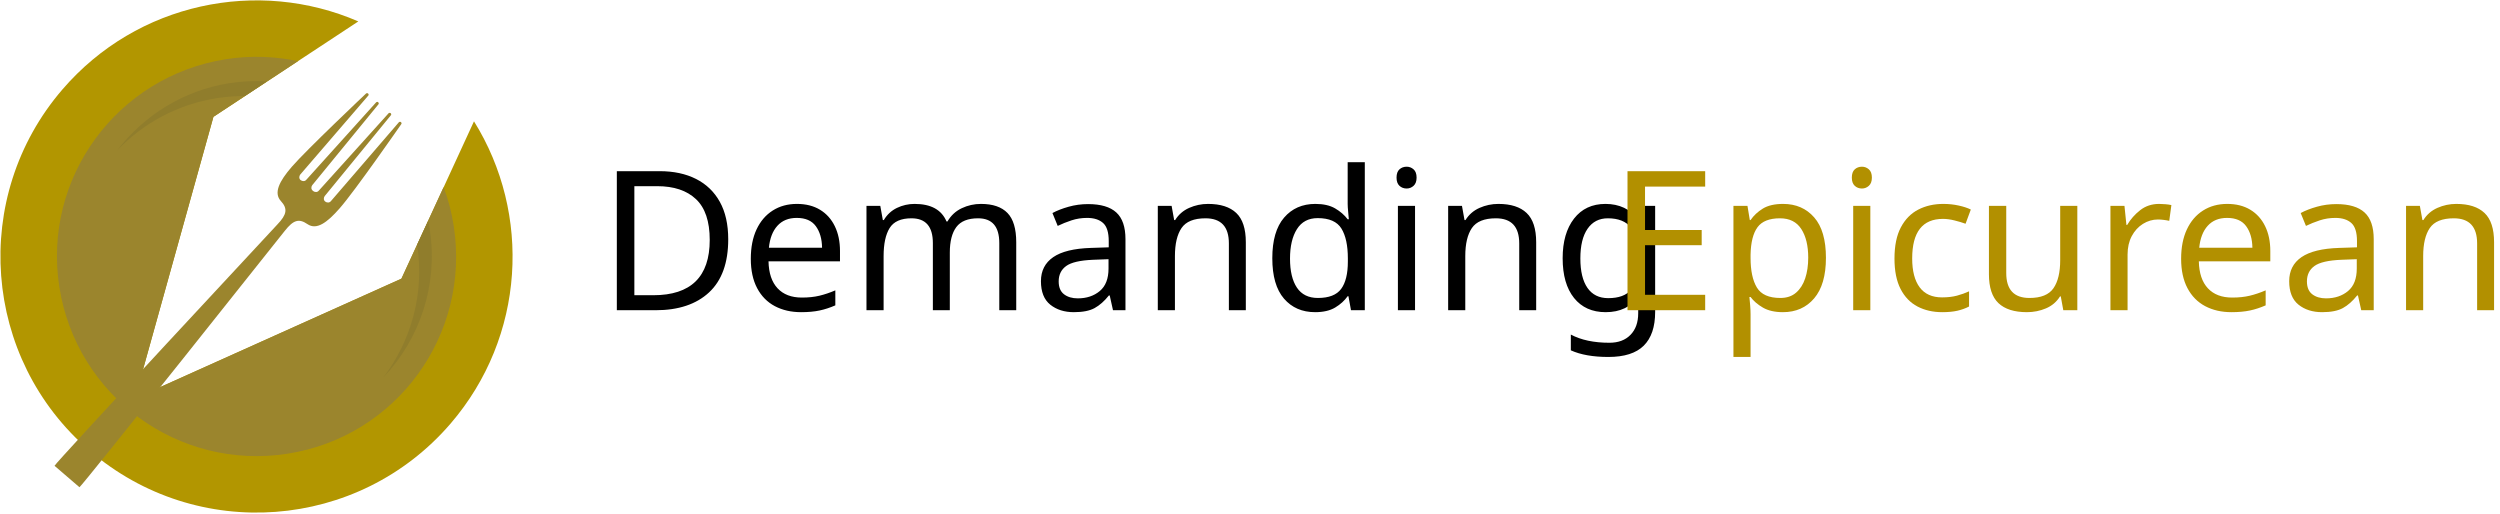
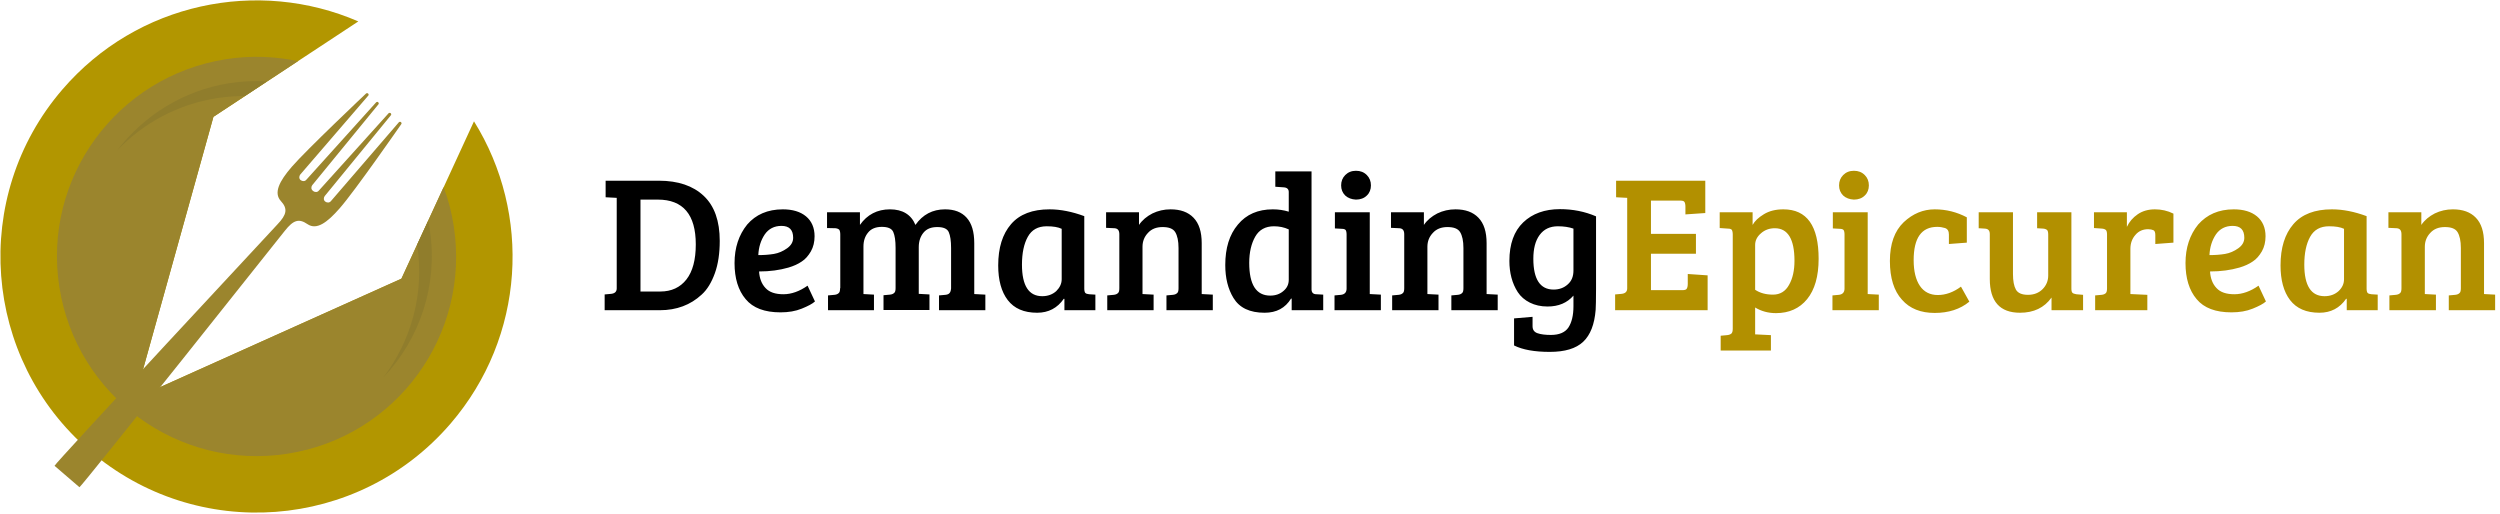
<svg xmlns="http://www.w3.org/2000/svg" viewBox="0 0 1283.8 263.5">
  <path fill="#B29600" d="M243.4 62.3l-37.2 80.8-136.9 61.5L109.6 60 184 11C132.6-11.3 70.5 1.2 32 46c-47.3 55-41.1 138.1 14 185.4 55.1 47.4 138.1 41.1 185.4-13.9 38.4-44.7 41.6-107.7 12-155.2z" />
  <path fill="#9B852D" d="M227.8 96.1l-21.7 47-136.8 61.5L109.6 60 153 31.4c-11.8-2.5-24.3-3-37-1-56 8.8-94.3 61.2-85.5 117.1s61.1 94.2 117.1 85.5 94.1-61.1 85.4-117c-1.1-7-2.8-13.6-5.2-19.9z" />
  <g fill="#907D2C">
    <path d="M125.7 49.3l11.3-7.5c-6.3-.4-12.7-.1-19.2.9-23.8 3.8-44 16.7-57.6 34.5C73.4 63.4 91 53.6 111.4 50.4c4.8-.7 9.6-1.1 14.3-1.1zM219.9 113.4l-5.7 12.3c3.9 25.1-3.1 49.4-17.4 68.2 18.6-19.6 28.3-47.2 23.9-76-.3-1.5-.5-3-.8-4.5z" />
  </g>
  <path fill="#9B852D" d="M206.1 63.7c.2-.3.1-.7-.2-1-.3-.2-.7-.2-1 0L170 103.2l-.1.1c-.7.9-2 .9-2.9.2-.9-.7-.9-2-.2-2.9l.1-.1 33.9-41.4c.2-.3.1-.7-.2-1-.3-.2-.7-.2-1 0l-35.8 39.7-.1.1c-.7.9-2 .9-2.9.2l-.1-.1-.1-.1c-.9-.7-.9-2-.2-2.9l.1-.1 33.9-41.4c.2-.3.1-.7-.2-1s-.7-.2-1 0l-35.8 39.7-.1.1c-.7.9-2 .9-2.9.2-.9-.7-.9-2-.2-2.9l.1-.1L189.2 49c.2-.3.1-.7-.2-1-.3-.2-.7-.2-1 0 0 0-30.6 28.9-38.2 37.7-6.3 7.3-9.4 13.3-5.6 17.5 3.6 3.9 3.2 6.9-1.8 12.1 0 0-114.3 122.8-114.4 123.9l6.4 5.5 6.4 5.5c1.1-.3 105.4-131.6 105.4-131.6 4.5-5.7 7.3-6.5 11.7-3.5 4.7 3.2 10.1-.8 16.5-8.1 7.7-8.7 31.7-43.3 31.7-43.3z" />
-   <text transform="translate(307.053 159.307)">
-     <tspan x="0" y="0" font-family="'BreeSerif-Regular'" font-size="100">Demanding</tspan>
-     <tspan x="519" y="0" fill="#B29000" font-family="'BreeSerif-Regular'" font-size="100">Epi</tspan>
-     <tspan x="660.3" y="0" fill="#B29000" font-family="'BreeSerif-Regular'" font-size="100">c</tspan>
-     <tspan x="706.4" y="0" fill="#B29000" font-family="'BreeSerif-Regular'" font-size="100">urean</tspan>
-   </text>
+   <path d="M310.5 159.3v-8.1l3.3-.3c1.9-.2 2.9-1.1 2.9-2.8v-46.5l-5.7-.3v-8.5h27.4c9.8 0 17.5 2.6 23 7.8 5.5 5.2 8.2 12.9 8.2 23.1 0 6.3-.8 11.9-2.5 16.6-1.7 4.7-3.9 8.4-6.8 11-5.7 5.3-12.9 8-21.4 8h-28.4zm18.4-56.8v47.2h10.2c5.7 0 10.2-2.1 13.4-6.2 3.2-4.1 4.8-10.1 4.8-18 0-15.3-6.5-23-19.5-23h-8.9zM402 107.5c5 0 9 1.2 11.9 3.6 2.9 2.4 4.4 5.9 4.4 10.2 0 2.9-.6 5.5-1.9 7.8-1.3 2.2-2.8 4-4.7 5.2-1.9 1.3-4.1 2.3-6.8 3.1-4.5 1.3-9.5 2-15.1 2 .2 3.5 1.3 6.4 3.3 8.5 2 2.2 5.1 3.2 9.2 3.2s8.3-1.5 12.4-4.4l3.8 8.1c-1.3 1.2-3.6 2.4-6.8 3.7-3.2 1.3-6.8 1.9-10.9 1.9-8.1 0-14.1-2.2-17.9-6.8-3.8-4.5-5.7-10.7-5.7-18.5 0-7.9 2.2-14.5 6.5-19.8 4.4-5.1 10.5-7.8 18.3-7.8zm-4.6 22.9c2.4-.4 4.7-1.4 6.8-2.9 2.1-1.5 3.1-3.3 3.1-5.4 0-4.1-2-6.1-6-6.1-3.7 0-6.6 1.5-8.6 4.4-2 3-3.1 6.5-3.3 10.6 2.9 0 5.6-.2 8-.6zM424.7 117.1V109h16.9v6.5c3.7-5.3 8.9-8 15.4-8s10.9 2.7 13.1 8c3.7-5.3 8.8-8 15.2-8 4.8 0 8.5 1.4 11.1 4.3 2.6 2.9 3.9 7.2 3.9 13.1V151l5.7.3v8h-23.8v-7.6l3.3-.3c1-.1 1.7-.4 2.1-.9.4-.4.7-1.2.8-2.4v-20.7c0-3.7-.4-6.4-1.2-8.2-.8-1.8-2.8-2.6-5.9-2.6-3.1 0-5.4.9-7 2.8-1.6 1.9-2.5 4.4-2.5 7.5v24l5.5.3v8h-23.6v-7.6l3.3-.3c1-.1 1.7-.4 2.2-.9.5-.4.7-1.2.7-2.5v-20.6c0-3.7-.4-6.4-1.2-8.2-.8-1.8-2.8-2.6-5.9-2.6s-5.5 1-7 2.9c-1.6 1.9-2.4 4.3-2.4 7.2V151l5.4.3v8h-23.6v-7.6l3.3-.3c1-.1 1.7-.4 2.2-.9.5-.4.7-1.2.7-2.5h.1v-27.6c0-1.1-.2-1.9-.5-2.4-.4-.4-1-.7-2-.8l-4.3-.1zM556.8 111v37.2c0 1.1.2 1.8.5 2.2.4.4 1 .6 2 .7l3.2.2v8h-15.9v-5.8l-.3-.1c-3.3 4.8-7.9 7.2-13.7 7.2-6.8 0-11.8-2.2-15.1-6.5-3.3-4.3-4.9-10.3-4.9-17.8 0-9.1 2.2-16.1 6.6-21.2 4.4-5.1 11-7.6 19.8-7.6 5.6 0 11.6 1.2 17.8 3.5zm-11.6 32.4v-25.9c-1.9-.9-4.4-1.3-7.7-1.3-4.5 0-7.7 1.8-9.7 5.4-2 3.6-3 8.4-3 14.3 0 10.8 3.5 16.2 10.4 16.2 2.9 0 5.3-.9 7.2-2.6 1.8-1.8 2.8-3.8 2.8-6.1zM568 117v-8h16.9v6.5c1.7-2.5 4-4.4 6.9-5.9 2.9-1.4 6-2.1 9.3-2.1 5.1 0 9 1.4 11.8 4.3 2.8 2.9 4.2 7.2 4.2 13.1V151l5.7.3v8H599v-7.6l3.3-.3c1-.1 1.7-.4 2.2-.9.5-.4.7-1.2.7-2.5v-20.6c0-3.7-.6-6.4-1.7-8.2-1.1-1.8-3.3-2.6-6.5-2.6s-5.7 1-7.5 3c-1.9 2-2.8 4.4-2.8 7.1V151l5.7.3v8h-23.8v-7.6l3.3-.3c1-.1 1.7-.4 2.2-.9.5-.4.7-1.2.7-2.5v-27.7c0-2-.8-3-2.5-3.1l-4.3-.2zM653.6 107.5c2.9 0 5.6.4 8.2 1.2V98.6c0-1.5-.9-2.3-2.6-2.4l-4.3-.3V88h18.6v60.8c.1 1.5.9 2.3 2.5 2.3l3.5.2v8h-16.2v-5.9l-.3-.1c-3 4.9-7.5 7.3-13.6 7.3-7.6 0-12.9-2.5-16-7.6-2.8-4.6-4.2-10.2-4.2-16.9 0-8.7 2.1-15.6 6.5-20.8 4.3-5.2 10.3-7.8 17.9-7.8zm8.2 36.2v-25.9c-2.4-1.1-4.9-1.6-7.6-1.6-4.4 0-7.6 1.8-9.6 5.3s-3.1 8-3.1 13.5c0 11.2 3.6 16.8 10.8 16.8 2.7 0 5-.8 6.8-2.4 1.8-1.5 2.7-3.4 2.7-5.7zM703.4 109v42l5.7.3v8h-23.8v-7.6l3.3-.3c1.9-.2 2.9-1.3 2.9-3.2v-27.8c0-1.1-.2-1.9-.5-2.3-.4-.4-1-.6-2-.6l-3.5-.2V109h17.9zm-12.6-8.6c-1.4-1.4-2.1-3.1-2.1-5.2s.7-3.9 2.1-5.3c1.4-1.4 3.2-2.2 5.5-2.2s4.1.7 5.6 2.2c1.4 1.4 2.1 3.2 2.1 5.3 0 2.1-.7 3.9-2.1 5.2-1.4 1.4-3.3 2.1-5.6 2.1-2.2-.1-4.1-.8-5.5-2.1zM714.3 117v-8h16.9v6.5c1.7-2.5 4-4.4 6.9-5.9 2.9-1.4 6-2.1 9.3-2.1 5.1 0 9 1.4 11.8 4.3 2.8 2.9 4.2 7.2 4.2 13.1V151l5.7.3v8h-23.8v-7.6l3.3-.3c1-.1 1.7-.4 2.2-.9.5-.4.7-1.2.7-2.5v-20.6c0-3.7-.6-6.4-1.7-8.2-1.1-1.8-3.3-2.6-6.5-2.6s-5.7 1-7.5 3c-1.9 2-2.8 4.4-2.8 7.1V151l5.7.3v8h-23.8v-7.6l3.3-.3c1-.1 1.7-.4 2.2-.9.5-.4.7-1.2.7-2.5v-27.7c0-2-.8-3-2.5-3.1l-4.3-.2zM813 175.5c-3.7 3.5-9.4 5.2-17.2 5.2-7.8 0-13.9-1.1-18.3-3.3v-13.9l9.5-.8v4.8c0 1.8.8 3 2.5 3.6 1.7.6 4 .9 6.9.9 4.3 0 7.3-1.3 9-3.8 1.7-2.6 2.6-6.2 2.6-10.9v-5.5c-3.2 3.7-7.6 5.6-13.3 5.6-3.5 0-6.5-.7-9.1-2-2.6-1.3-4.7-3.1-6.2-5.4-2.9-4.5-4.3-9.9-4.3-16 0-8.7 2.4-15.3 7.1-19.8 4.7-4.5 11-6.8 18.9-6.8 6.5 0 12.7 1.2 18.5 3.7v37.1c0 5.7-.1 9.3-.2 10.9-.6 7.5-2.7 12.9-6.4 16.4zm-5-36.6v-21.5c-2.3-.8-5-1.2-8-1.2-4.1 0-7.2 1.5-9.4 4.5s-3.2 7.1-3.2 12.2c0 10.5 3.5 15.8 10.4 15.8 2.9 0 5.3-.9 7.2-2.6 2.1-1.8 3-4.2 3-7.2z" />
+   <path fill="#B29000" d="M876.9 159.3h-47.5v-8.1l3.3-.3c1.9-.2 2.9-1.1 2.9-2.8v-46.5l-5.7-.3v-8.5h45.8v16.6l-10.2.7v-4c0-1.1-.2-1.9-.5-2.4s-1.1-.7-2.4-.7h-14.8v17.1h23.1v10.2h-23.1V149h16.1c1.2 0 2-.2 2.3-.8.3-.5.5-1.3.5-2.5v-5l10.2.7v17.9zM889.8 168.8v-48.4c0-1.1-.2-1.9-.5-2.4-.4-.4-1-.6-2-.6l-4.2-.3V109H900v6.5c1.1-2 3-3.8 5.8-5.5 2.8-1.7 6.1-2.5 10-2.5 12.1 0 18.1 8.5 18.1 25.4 0 9-2 15.9-5.9 20.7-3.9 4.8-9.3 7.2-16 7.2-4 0-7.6-1-10.7-2.9v13.8l8.1.4v7.9h-25.8v-7.6l3.3-.3c1-.1 1.7-.4 2.2-.8.5-.5.7-1.3.7-2.5zm31.7-34.9c0-11.1-3.4-16.7-10.1-16.7-2.8 0-5.2.9-7.1 2.6-2 1.7-3 3.7-3 6v23c2.5 1.7 5.6 2.5 9.2 2.5 3.6 0 6.4-1.7 8.2-5 1.9-3.3 2.8-7.5 2.8-12.4zM959.1 109v42l5.7.3v8H941v-7.6l3.3-.3c1.9-.2 2.9-1.3 2.9-3.2v-27.8c0-1.1-.2-1.9-.5-2.3-.4-.4-1-.6-2-.6l-3.5-.2V109h17.9zm-12.6-8.6c-1.4-1.4-2.1-3.1-2.1-5.2s.7-3.9 2.1-5.3c1.4-1.4 3.2-2.2 5.5-2.2s4.1.7 5.6 2.2c1.4 1.4 2.1 3.2 2.1 5.3 0 2.1-.7 3.9-2.1 5.2-1.4 1.4-3.3 2.1-5.6 2.1-2.2-.1-4.1-.8-5.5-2.1zM985.9 146.8c2.1 3.1 5.2 4.7 9.2 4.7 4 0 8-1.4 11.9-4.3l4.3 7.7c-4.7 3.9-10.7 5.8-17.8 5.8-7.1 0-12.8-2.2-16.8-6.8-4.1-4.5-6.2-11.1-6.2-19.9 0-8.8 2.4-15.4 7.1-19.9 4.7-4.4 10-6.6 15.9-6.6s11.4 1.4 16.5 4.1v13l-9.2.7v-4.8c0-1.8-.6-2.9-2-3.4-1.3-.4-2.6-.6-4-.6-8.1 0-12.1 5.7-12.1 17.1 0 5.7 1.1 10.1 3.2 13.2zM1069.7 151.4v7.9h-16.2v-6.5c-3.7 5.2-9.1 7.8-16.2 7.8-10.3 0-15.5-5.8-15.5-17.3v-23.1c0-1.8-.8-2.7-2.5-2.8l-3.2-.2V109h17.6v31.7c0 3.5.5 6.2 1.5 8 1 1.8 3.1 2.7 6.2 2.7s5.6-1 7.5-2.9c1.9-1.9 2.9-4.3 2.9-7v-21.1c0-1.1-.2-1.8-.5-2.2-.4-.4-1-.7-2-.8l-3.2-.2V109h17.6v39.2c0 1.1.2 1.8.5 2.1.3.4 1 .6 2 .8l3.5.3zM1082 148.1v-27.7c0-1.1-.2-1.8-.5-2.2-.4-.4-1-.7-2-.8l-4.2-.3V109h16.9v7.5c1.2-2.6 3.1-4.8 5.6-6.5 2.5-1.7 5.5-2.5 8.8-2.5 3.3 0 6.5.7 9.5 2.2v14.9l-9.3.7v-4.6c0-1.3-.3-2.2-1-2.5-.7-.3-1.6-.5-2.7-.5-2.7 0-4.9 1-6.5 2.9-1.7 1.9-2.6 4.3-2.6 7.2V151l8.7.4v7.9h-26.8v-7.6l3.3-.3c1-.1 1.7-.4 2.2-.9.4-.4.6-1.2.6-2.4zM1147.1 107.5c5 0 9 1.2 11.9 3.6 2.9 2.4 4.4 5.9 4.4 10.2 0 2.9-.6 5.5-1.9 7.8-1.3 2.2-2.8 4-4.7 5.2-1.9 1.3-4.1 2.3-6.8 3.1-4.5 1.3-9.5 2-15.1 2 .2 3.5 1.3 6.4 3.3 8.5 2 2.2 5.1 3.2 9.2 3.2s8.3-1.5 12.4-4.4l3.8 8.1c-1.3 1.2-3.6 2.4-6.8 3.7-3.2 1.3-6.8 1.9-10.9 1.9-8.1 0-14.1-2.2-17.9-6.8-3.8-4.5-5.7-10.7-5.7-18.5 0-7.9 2.2-14.5 6.5-19.8 4.5-5.1 10.5-7.8 18.3-7.8zm-4.5 22.9c2.4-.4 4.7-1.4 6.8-2.9 2.1-1.5 3.1-3.3 3.1-5.4 0-4.1-2-6.1-6-6.1-3.7 0-6.6 1.5-8.6 4.4-2 3-3.1 6.5-3.3 10.6 2.9 0 5.6-.2 8-.6zM1215.3 111v37.2c0 1.1.2 1.8.5 2.2.4.4 1 .6 2 .7l3.2.2v8h-15.9v-5.8l-.3-.1c-3.3 4.8-7.9 7.2-13.7 7.2-6.8 0-11.8-2.2-15.1-6.5-3.3-4.3-4.9-10.3-4.9-17.8 0-9.1 2.2-16.1 6.6-21.2 4.4-5.1 11-7.6 19.8-7.6 5.7 0 11.6 1.2 17.8 3.5zm-11.6 32.4v-25.9c-1.9-.9-4.4-1.3-7.7-1.3-4.5 0-7.7 1.8-9.7 5.4-2 3.6-3 8.4-3 14.3 0 10.8 3.5 16.2 10.4 16.2 2.9 0 5.3-.9 7.2-2.6 1.9-1.8 2.8-3.8 2.8-6.1zM1226.5 117v-8h16.9v6.5c1.7-2.5 4-4.4 6.9-5.9 2.9-1.4 6-2.1 9.3-2.1 5.1 0 9 1.4 11.8 4.3 2.8 2.9 4.2 7.2 4.2 13.1V151l5.7.3v8h-23.8v-7.6l3.3-.3c1-.1 1.7-.4 2.2-.9.5-.4.7-1.2.7-2.5v-20.6c0-3.7-.6-6.4-1.7-8.2-1.1-1.8-3.3-2.6-6.5-2.6s-5.7 1-7.5 3c-1.9 2-2.8 4.4-2.8 7.1V151l5.7.3v8H1227v-7.6l3.3-.3c1-.1 1.7-.4 2.2-.9.5-.4.7-1.2.7-2.5v-27.7c0-2-.8-3-2.5-3.1l-4.2-.2z" />
</svg>
